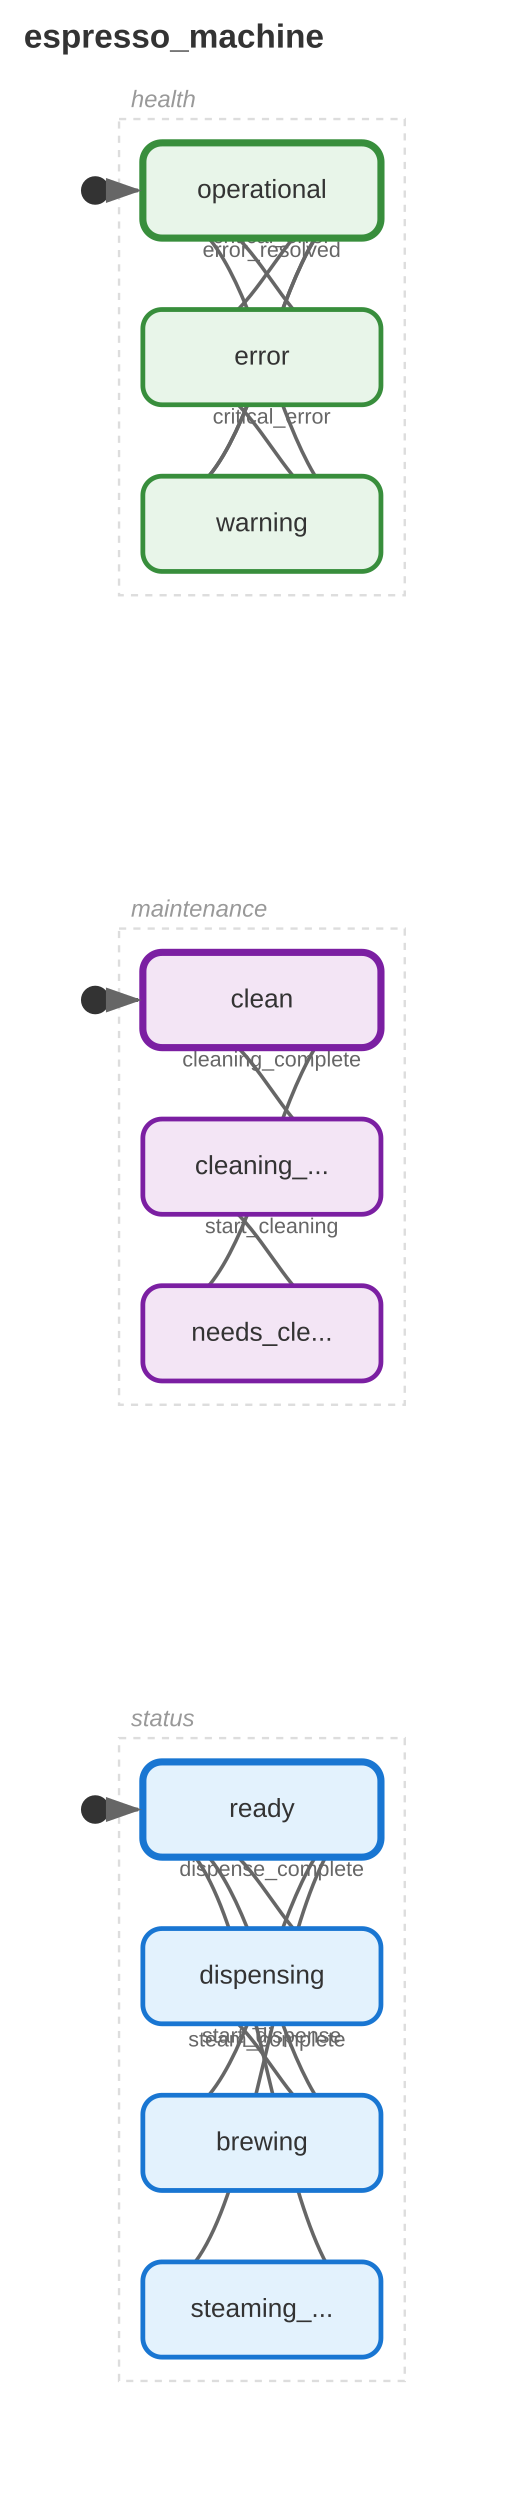
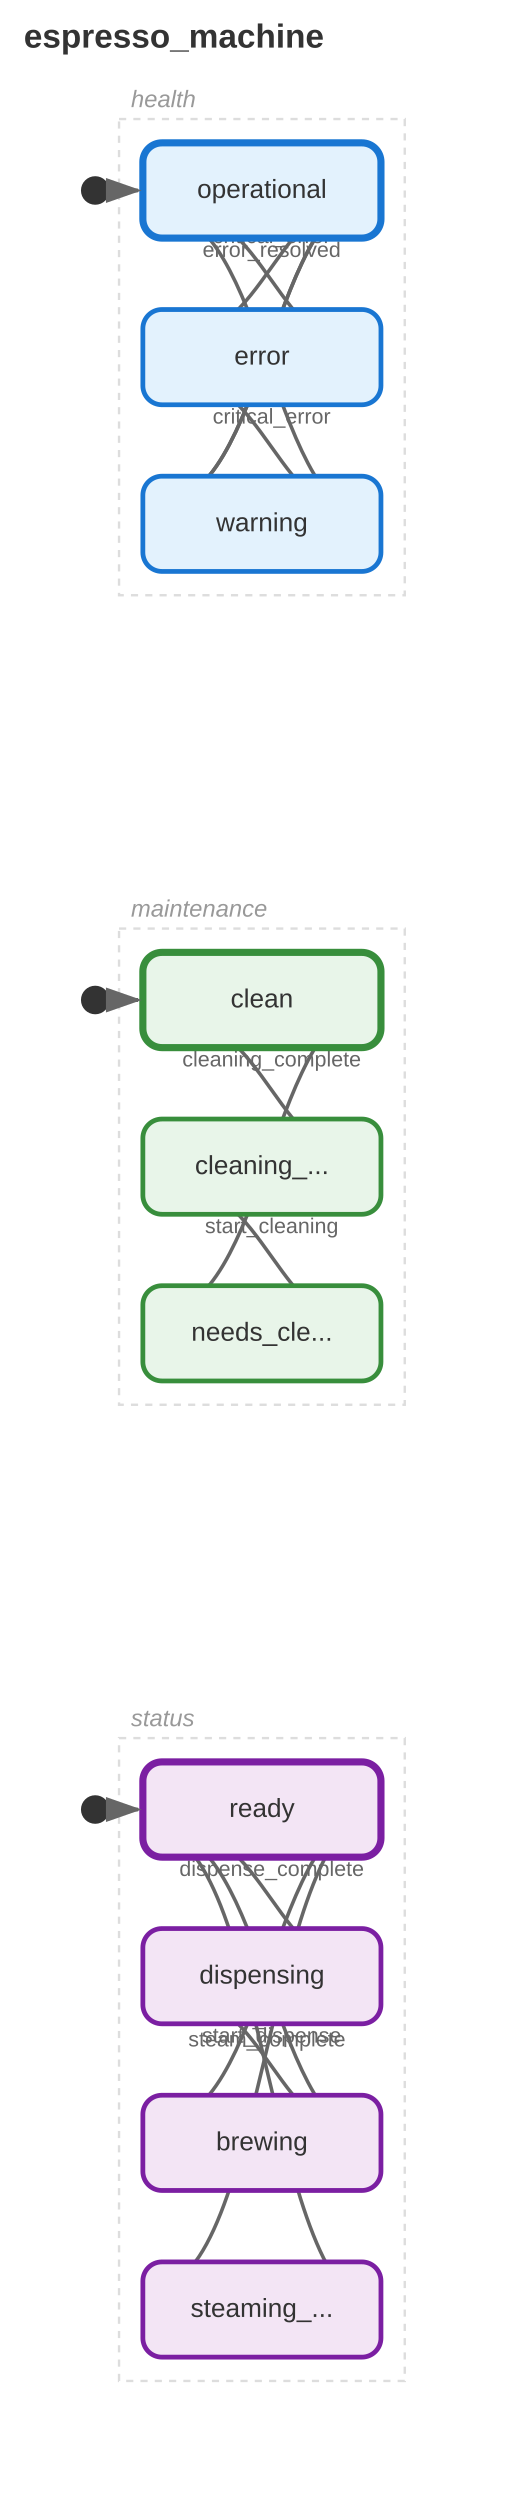
<svg xmlns="http://www.w3.org/2000/svg" viewBox="-110.0 -80.0 220.0 1050.0" width="220" height="1050">
  <defs>
    <style>.state { stroke-width: 2; rx: 8; }.state-initial { stroke-width: 3; }.state-composite { stroke-dasharray: 5,3; }.transition { stroke: #666; stroke-width: 1.5; fill: none; }.transition-self { stroke: #999; }.arrowhead { fill: #666; }.initial-marker { fill: #333; }.state-label { font-family: system-ui, Arial; font-size: 11px; fill: #333; text-anchor: middle; dominant-baseline: middle; }.event-label { font-family: system-ui, Arial; font-size: 9px; fill: #666; text-anchor: middle; }.region-label { font-family: system-ui, Arial; font-size: 10px; fill: #999; font-style: italic; }.region-box { fill: none; stroke: #ddd; stroke-width: 1; stroke-dasharray: 3,3; }.chart-title { font-family: system-ui, Arial; font-size: 14px; font-weight: bold; fill: #333; }</style>
    <marker id="sm-arrowhead" markerWidth="10" markerHeight="7" refX="9" refY="3.5" orient="auto">
      <polygon points="0 0, 10 3.5, 0 7" class="arrowhead" />
    </marker>
  </defs>
  <text x="-100.0" y="-60.0" class="chart-title">espresso_machine</text>
  <rect x="-60.0" y="-30.0" width="120.0" height="200.0" class="region-box" />
  <text x="-55.0" y="-35.0" class="region-label">health</text>
  <rect x="-60.0" y="310.0" width="120.0" height="200.0" class="region-box" />
  <text x="-55.0" y="305.0" class="region-label">maintenance</text>
  <rect x="-60.0" y="650.0" width="120.0" height="270.0" class="region-box" />
  <text x="-55.0" y="645.0" class="region-label">status</text>
  <path d="M 50.0 680.0 C 2.9 680.0 2.9 811.9 -44.2 811.9" class="transition" marker-end="url(#sm-arrowhead)" />
  <text x="2.9" y="735.9" class="event-label">start_brew</text>
  <path d="M 50.0 820.0 C 2.9 820.0 2.9 688.1 -44.2 688.1" class="transition" marker-end="url(#sm-arrowhead)" />
  <text x="2.9" y="744.1" class="event-label">brew_complete</text>
  <path d="M 50.0 680.0 C 2.1 680.0 2.1 881.0 -45.7 881.0" class="transition" marker-end="url(#sm-arrowhead)" />
  <text x="2.1" y="770.5" class="event-label">start_steam</text>
  <path d="M 50.0 890.0 C 2.1 890.0 2.1 689.0 -45.7 689.0" class="transition" marker-end="url(#sm-arrowhead)" />
  <text x="2.1" y="779.5" class="event-label">steam_complete</text>
  <path d="M 50.0 820.0 C 4.1 820.0 4.1 755.7 -41.8 755.7" class="transition" marker-end="url(#sm-arrowhead)" />
  <text x="4.1" y="777.9" class="event-label">start_dispense</text>
  <path d="M 50.0 750.0 C 4.1 750.0 4.1 685.7 -41.8 685.7" class="transition" marker-end="url(#sm-arrowhead)" />
  <text x="4.1" y="707.9" class="event-label">dispense_complete</text>
  <path d="M 50.0 340.0 C 2.9 340.0 2.9 471.9 -44.2 471.9" class="transition" marker-end="url(#sm-arrowhead)" />
  <text x="2.9" y="395.9" class="event-label">cleaning_required</text>
  <path d="M 50.0 480.0 C 4.1 480.0 4.1 415.7 -41.8 415.7" class="transition" marker-end="url(#sm-arrowhead)" />
  <text x="4.1" y="437.9" class="event-label">start_cleaning</text>
  <path d="M 50.0 410.0 C 4.1 410.0 4.1 345.7 -41.8 345.7" class="transition" marker-end="url(#sm-arrowhead)" />
  <text x="4.1" y="367.9" class="event-label">cleaning_complete</text>
  <path d="M 50.0 0.0 C 2.9 0.0 2.9 131.9 -44.2 131.9" class="transition" marker-end="url(#sm-arrowhead)" />
  <text x="2.9" y="55.9" class="event-label">pressure_warning</text>
  <path d="M 50.0 0.0 C 2.9 0.0 2.9 131.9 -44.2 131.9" class="transition" marker-end="url(#sm-arrowhead)" />
  <text x="2.9" y="55.9" class="event-label">temp_warning</text>
  <path d="M 50.0 140.0 C 2.9 140.0 2.9 8.1 -44.2 8.1" class="transition" marker-end="url(#sm-arrowhead)" />
  <text x="2.9" y="64.1" class="event-label">warning_cleared</text>
  <path d="M 50.0 140.0 C 4.1 140.0 4.1 75.7 -41.8 75.7" class="transition" marker-end="url(#sm-arrowhead)" />
  <text x="4.1" y="97.9" class="event-label">critical_error</text>
  <path d="M 50.0 0.0 C 4.1 0.0 4.1 64.3 -41.8 64.3" class="transition" marker-end="url(#sm-arrowhead)" />
  <text x="4.1" y="22.1" class="event-label">critical_error</text>
  <path d="M 50.0 70.0 C 4.1 70.0 4.1 5.7 -41.8 5.7" class="transition" marker-end="url(#sm-arrowhead)" />
  <text x="4.1" y="27.9" class="event-label">error_resolved</text>
-   <rect x="-50.0" y="660.0" width="100.0" height="40.0" rx="8" fill="#e3f2fd" stroke="#1976d2" class="state state-initial" />
+   <rect x="-50.0" y="-20.0" width="100.0" height="40.0" rx="8" fill="#e3f2fd" stroke="#1976d2" class="state state-initial" />
+   <text x="0.0" y="0.0" class="state-label">operational</text>
+   <rect x="-50.0" y="120.0" width="100.0" height="40.0" rx="8" fill="#e3f2fd" stroke="#1976d2" class="state" />
+   <text x="0.0" y="140.0" class="state-label">warning</text>
+   <rect x="-50.0" y="50.0" width="100.0" height="40.0" rx="8" fill="#e3f2fd" stroke="#1976d2" class="state" />
+   <text x="0.0" y="70.0" class="state-label">error</text>
+   <rect x="-50.0" y="660.0" width="100.0" height="40.0" rx="8" fill="#f3e5f5" stroke="#7b1fa2" class="state state-initial" />
  <text x="0.0" y="680.0" class="state-label">ready</text>
-   <rect x="-50.0" y="800.0" width="100.0" height="40.0" rx="8" fill="#e3f2fd" stroke="#1976d2" class="state" />
+   <rect x="-50.0" y="800.0" width="100.0" height="40.0" rx="8" fill="#f3e5f5" stroke="#7b1fa2" class="state" />
  <text x="0.0" y="820.0" class="state-label">brewing</text>
-   <rect x="-50.0" y="870.0" width="100.0" height="40.0" rx="8" fill="#e3f2fd" stroke="#1976d2" class="state" />
+   <rect x="-50.0" y="870.0" width="100.0" height="40.0" rx="8" fill="#f3e5f5" stroke="#7b1fa2" class="state" />
  <text x="0.0" y="890.0" class="state-label">steaming_...</text>
-   <rect x="-50.0" y="730.0" width="100.0" height="40.0" rx="8" fill="#e3f2fd" stroke="#1976d2" class="state" />
+   <rect x="-50.0" y="730.0" width="100.0" height="40.0" rx="8" fill="#f3e5f5" stroke="#7b1fa2" class="state" />
  <text x="0.0" y="750.0" class="state-label">dispensing</text>
-   <rect x="-50.0" y="390.0" width="100.0" height="40.0" rx="8" fill="#f3e5f5" stroke="#7b1fa2" class="state" />
+   <rect x="-50.0" y="320.0" width="100.0" height="40.0" rx="8" fill="#e8f5e9" stroke="#388e3c" class="state state-initial" />
+   <text x="0.0" y="340.0" class="state-label">clean</text>
+   <rect x="-50.0" y="460.0" width="100.0" height="40.0" rx="8" fill="#e8f5e9" stroke="#388e3c" class="state" />
+   <text x="0.0" y="480.0" class="state-label">needs_cle...</text>
+   <rect x="-50.0" y="390.0" width="100.0" height="40.0" rx="8" fill="#e8f5e9" stroke="#388e3c" class="state" />
  <text x="0.0" y="410.0" class="state-label">cleaning_...</text>
-   <rect x="-50.0" y="320.0" width="100.0" height="40.0" rx="8" fill="#f3e5f5" stroke="#7b1fa2" class="state state-initial" />
-   <text x="0.0" y="340.0" class="state-label">clean</text>
-   <rect x="-50.0" y="460.0" width="100.0" height="40.0" rx="8" fill="#f3e5f5" stroke="#7b1fa2" class="state" />
-   <text x="0.0" y="480.0" class="state-label">needs_cle...</text>
-   <rect x="-50.0" y="-20.0" width="100.0" height="40.0" rx="8" fill="#e8f5e9" stroke="#388e3c" class="state state-initial" />
-   <text x="0.0" y="0.0" class="state-label">operational</text>
-   <rect x="-50.0" y="120.0" width="100.0" height="40.0" rx="8" fill="#e8f5e9" stroke="#388e3c" class="state" />
-   <text x="0.0" y="140.0" class="state-label">warning</text>
-   <rect x="-50.0" y="50.0" width="100.0" height="40.0" rx="8" fill="#e8f5e9" stroke="#388e3c" class="state" />
-   <text x="0.0" y="70.0" class="state-label">error</text>
-   <circle cx="-70.0" cy="0.0" r="6" class="initial-marker" />
-   <line x1="-62.0" y1="0.0" x2="-52.0" y2="0.0" stroke="#333" stroke-width="1.5" marker-end="url(#sm-arrowhead)" />
  <circle cx="-70.0" cy="680.0" r="6" class="initial-marker" />
  <line x1="-62.0" y1="680.0" x2="-52.0" y2="680.0" stroke="#333" stroke-width="1.5" marker-end="url(#sm-arrowhead)" />
  <circle cx="-70.0" cy="340.0" r="6" class="initial-marker" />
  <line x1="-62.0" y1="340.0" x2="-52.0" y2="340.0" stroke="#333" stroke-width="1.5" marker-end="url(#sm-arrowhead)" />
+   <circle cx="-70.0" cy="0.0" r="6" class="initial-marker" />
+   <line x1="-62.0" y1="0.0" x2="-52.0" y2="0.0" stroke="#333" stroke-width="1.5" marker-end="url(#sm-arrowhead)" />
</svg>
